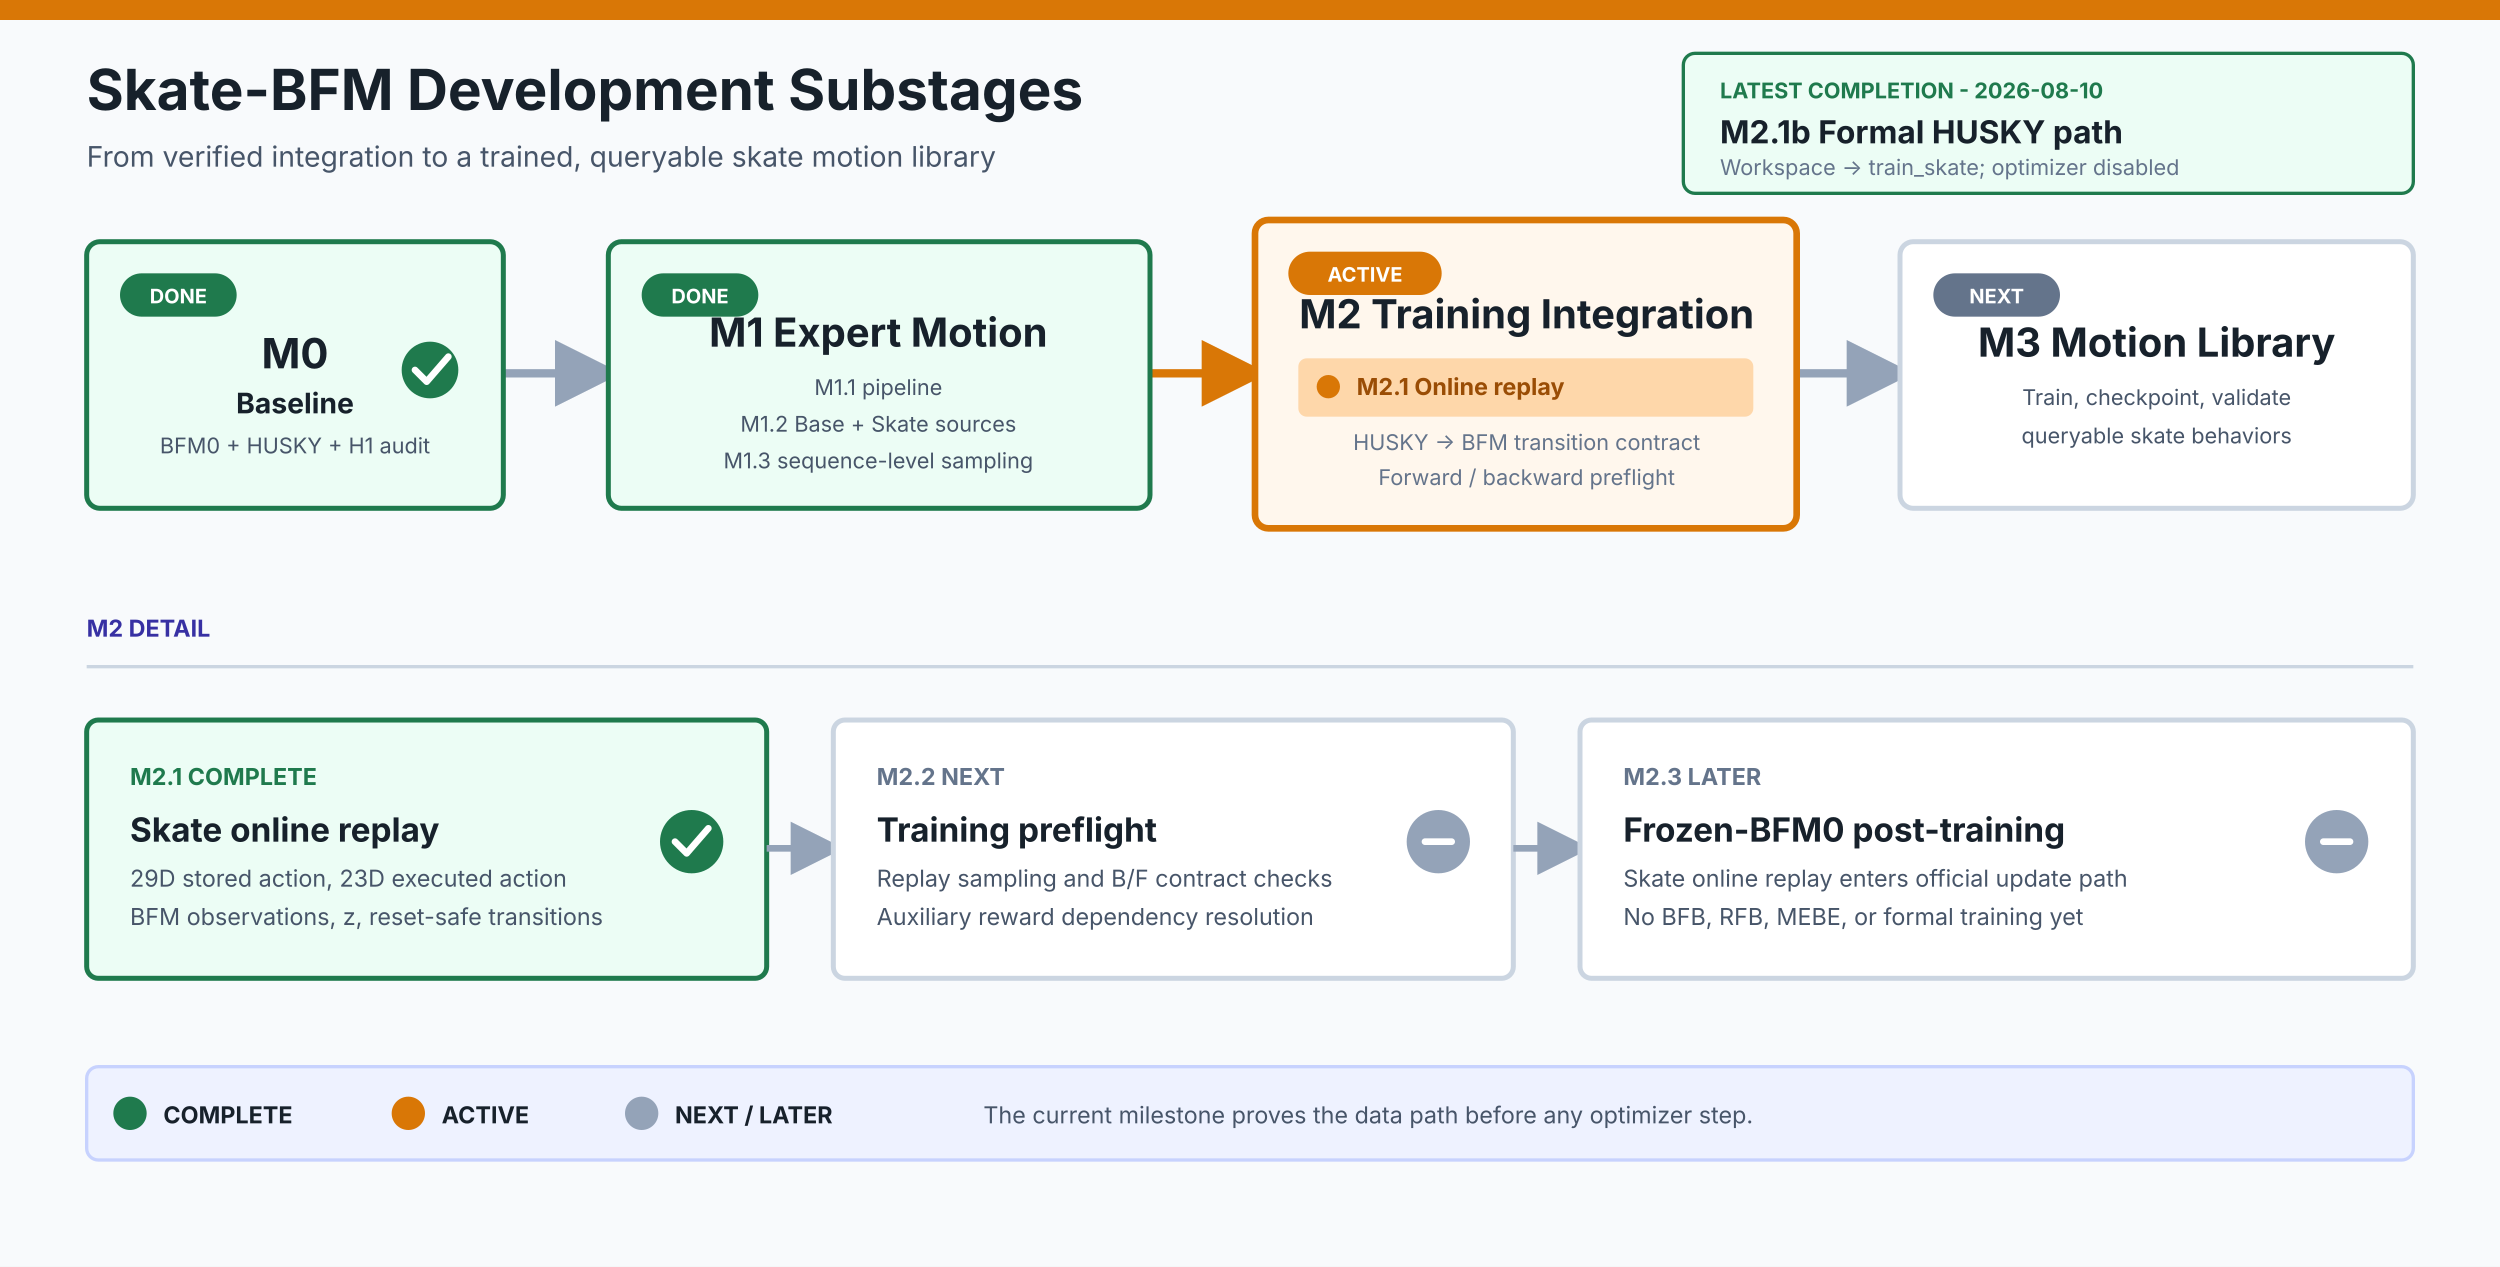
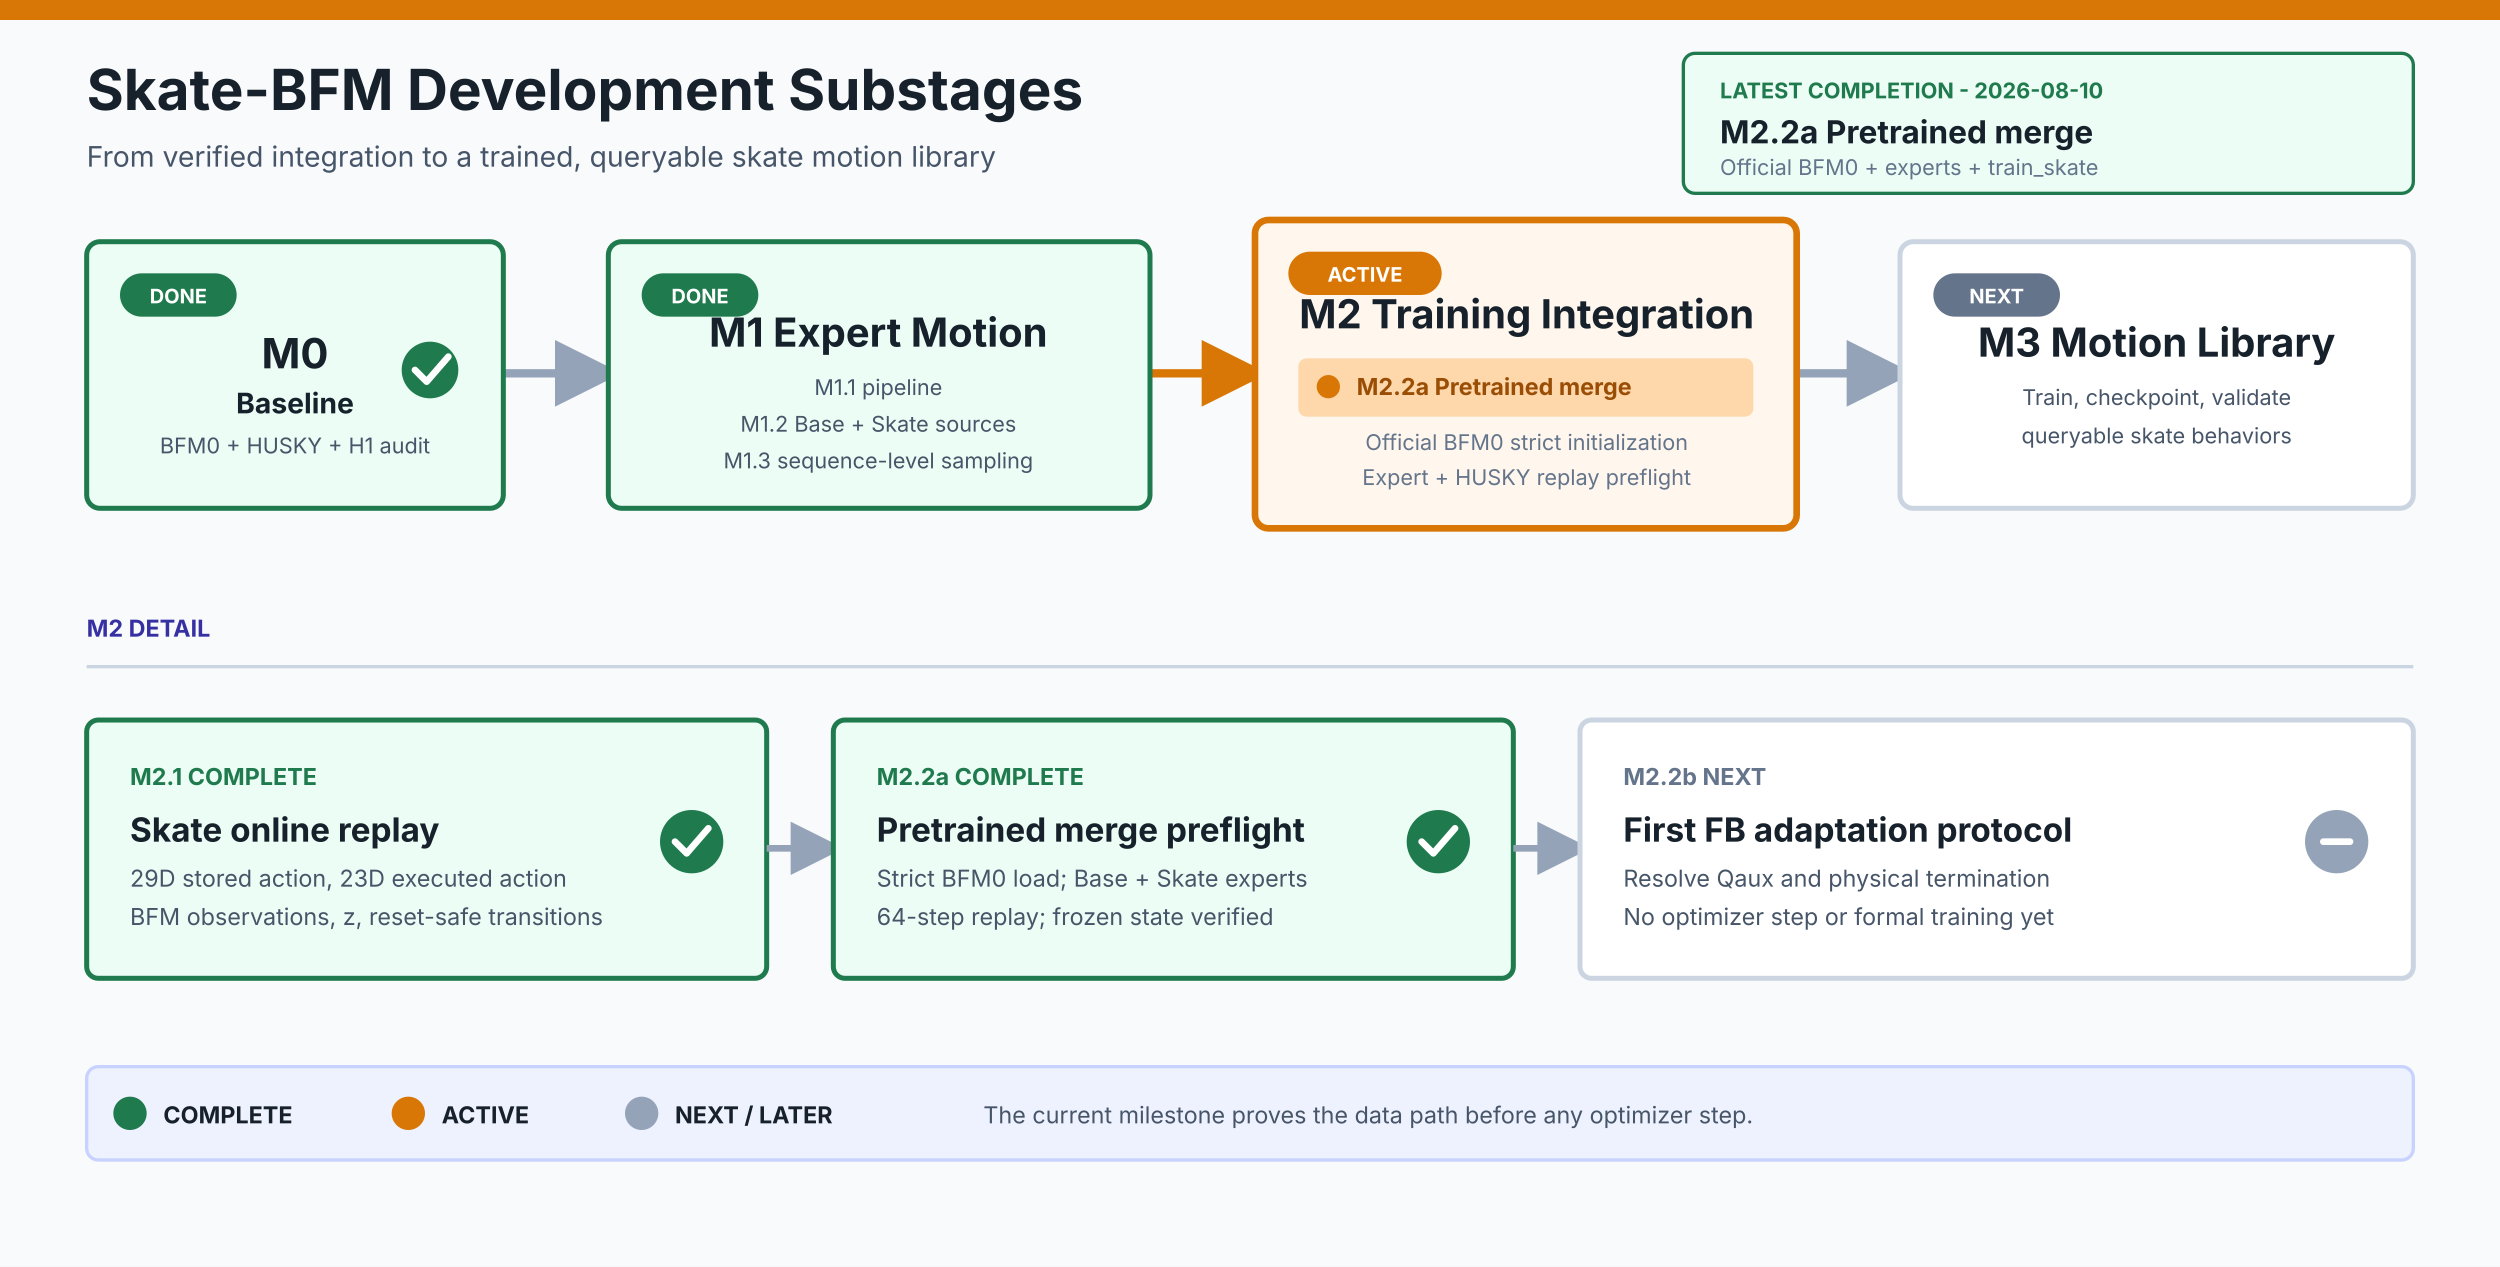
<svg xmlns="http://www.w3.org/2000/svg" width="1500" height="760" viewBox="0 0 1500 760" role="img" aria-labelledby="title desc">
  <defs>
    <marker id="arrow" viewBox="0 0 10 10" refX="8" refY="5" markerWidth="8" markerHeight="8" orient="auto">
      <path d="M 0 0 L 10 5 L 0 10 z" fill="#94a3b8" />
    </marker>
    <marker id="arrow-active" viewBox="0 0 10 10" refX="8" refY="5" markerWidth="8" markerHeight="8" orient="auto">
      <path d="M 0 0 L 10 5 L 0 10 z" fill="#d97706" />
    </marker>
  </defs>
  <rect width="1500" height="760" fill="#f8fafc" />
  <rect width="1500" height="12" fill="#d97706" />
  <text x="52" y="66" fill="#17212b" font-family="Inter, Arial, sans-serif" font-size="34" font-weight="700">Skate-BFM Development Substages</text>
  <text x="52" y="100" fill="#475569" font-family="Inter, Arial, sans-serif" font-size="17">From verified integration to a trained, queryable skate motion library</text>
  <rect x="1010" y="32" width="438" height="84" rx="7" fill="#ecfdf5" stroke="#1f7a4d" stroke-width="2" />
  <text x="1032" y="59" fill="#1f7a4d" font-family="Inter, Arial, sans-serif" font-size="13" font-weight="700">LATEST COMPLETION - 2026-08-10</text>
-   <text x="1032" y="86" fill="#17212b" font-family="Inter, Arial, sans-serif" font-size="19" font-weight="700">M2.1b Formal HUSKY path</text>
-   <text x="1032" y="105" fill="#64748b" font-family="Inter, Arial, sans-serif" font-size="13">Workspace -&gt; train_skate; optimizer disabled</text>
+   <text x="1032" y="86" fill="#17212b" font-family="Inter, Arial, sans-serif" font-size="19" font-weight="700">M2.2a Pretrained merge</text>
+   <text x="1032" y="105" fill="#64748b" font-family="Inter, Arial, sans-serif" font-size="13">Official BFM0 + experts + train_skate</text>
  <line x1="302" y1="224" x2="365" y2="224" stroke="#94a3b8" stroke-width="5" marker-end="url(#arrow)" />
  <line x1="690" y1="224" x2="753" y2="224" stroke="#d97706" stroke-width="5" marker-end="url(#arrow-active)" />
  <line x1="1078" y1="224" x2="1140" y2="224" stroke="#94a3b8" stroke-width="5" marker-end="url(#arrow)" />
  <g font-family="Inter, Arial, sans-serif">
    <rect x="52" y="145" width="250" height="160" rx="8" fill="#ecfdf5" stroke="#1f7a4d" stroke-width="3" />
    <rect x="72" y="164" width="70" height="26" rx="13" fill="#1f7a4d" />
    <text x="107" y="182" fill="#ffffff" font-size="12" font-weight="700" text-anchor="middle">DONE</text>
    <text x="177" y="221" fill="#17212b" font-size="25" font-weight="700" text-anchor="middle">M0</text>
    <text x="177" y="248" fill="#17212b" font-size="17" font-weight="700" text-anchor="middle">Baseline</text>
    <text x="177" y="272" fill="#475569" font-size="13" text-anchor="middle">BFM0 + HUSKY + H1 audit</text>
    <circle cx="258" cy="222" r="17" fill="#1f7a4d" />
    <path d="M249 222 L256 229 L269 214" fill="none" stroke="#ffffff" stroke-width="4" stroke-linecap="round" stroke-linejoin="round" />
    <rect x="365" y="145" width="325" height="160" rx="8" fill="#ecfdf5" stroke="#1f7a4d" stroke-width="3" />
    <rect x="385" y="164" width="70" height="26" rx="13" fill="#1f7a4d" />
    <text x="420" y="182" fill="#ffffff" font-size="12" font-weight="700" text-anchor="middle">DONE</text>
    <text x="527" y="208" fill="#17212b" font-size="24" font-weight="700" text-anchor="middle">M1 Expert Motion</text>
    <text x="527" y="237" fill="#475569" font-size="13" text-anchor="middle">M1.1 pipeline</text>
    <text x="527" y="259" fill="#475569" font-size="13" text-anchor="middle">M1.2 Base + Skate sources</text>
    <text x="527" y="281" fill="#475569" font-size="13" text-anchor="middle">M1.3 sequence-level sampling</text>
    <rect x="753" y="132" width="325" height="185" rx="8" fill="#fff7ed" stroke="#d97706" stroke-width="4" />
    <rect x="773" y="151" width="92" height="26" rx="13" fill="#d97706" />
    <text x="819" y="169" fill="#ffffff" font-size="12" font-weight="700" text-anchor="middle">ACTIVE</text>
    <text x="916" y="197" fill="#17212b" font-size="24" font-weight="700" text-anchor="middle">M2 Training Integration</text>
    <rect x="779" y="215" width="273" height="35" rx="5" fill="#fed7aa" />
    <circle cx="797" cy="232" r="7" fill="#d97706" />
-     <text x="814" y="237" fill="#9a4d05" font-size="14" font-weight="700">M2.1 Online replay</text>
-     <text x="916" y="270" fill="#64748b" font-size="13" text-anchor="middle">HUSKY -&gt; BFM transition contract</text>
-     <text x="916" y="291" fill="#64748b" font-size="13" text-anchor="middle">Forward / backward preflight</text>
+     <text x="814" y="237" fill="#9a4d05" font-size="14" font-weight="700">M2.2a Pretrained merge</text>
+     <text x="916" y="270" fill="#64748b" font-size="13" text-anchor="middle">Official BFM0 strict initialization</text>
+     <text x="916" y="291" fill="#64748b" font-size="13" text-anchor="middle">Expert + HUSKY replay preflight</text>
    <rect x="1140" y="145" width="308" height="160" rx="8" fill="#ffffff" stroke="#cbd5e1" stroke-width="3" />
    <rect x="1160" y="164" width="76" height="26" rx="13" fill="#64748b" />
    <text x="1198" y="182" fill="#ffffff" font-size="12" font-weight="700" text-anchor="middle">NEXT</text>
    <text x="1294" y="214" fill="#17212b" font-size="24" font-weight="700" text-anchor="middle">M3 Motion Library</text>
    <text x="1294" y="243" fill="#475569" font-size="13" text-anchor="middle">Train, checkpoint, validate</text>
    <text x="1294" y="266" fill="#475569" font-size="13" text-anchor="middle">queryable skate behaviors</text>
    <text x="52" y="382" fill="#3730a3" font-size="14" font-weight="700">M2 DETAIL</text>
    <line x1="52" y1="400" x2="1448" y2="400" stroke="#cbd5e1" stroke-width="2" />
    <rect x="52" y="432" width="408" height="155" rx="7" fill="#ecfdf5" stroke="#1f7a4d" stroke-width="3" />
    <text x="78" y="471" fill="#1f7a4d" font-size="14" font-weight="700">M2.1  COMPLETE</text>
    <text x="78" y="505" fill="#17212b" font-size="20" font-weight="700">Skate online replay</text>
    <text x="78" y="532" fill="#475569" font-size="14">29D stored action, 23D executed action</text>
    <text x="78" y="555" fill="#475569" font-size="14">BFM observations, z, reset-safe transitions</text>
    <circle cx="415" cy="505" r="19" fill="#1f7a4d" />
    <path d="M405 505 L412 512 L425 497" fill="none" stroke="#ffffff" stroke-width="4" stroke-linecap="round" stroke-linejoin="round" />
    <line x1="460" y1="509" x2="500" y2="509" stroke="#94a3b8" stroke-width="4" marker-end="url(#arrow)" />
-     <rect x="500" y="432" width="408" height="155" rx="7" fill="#ffffff" stroke="#cbd5e1" stroke-width="3" />
-     <text x="526" y="471" fill="#64748b" font-size="14" font-weight="700">M2.2  NEXT</text>
-     <text x="526" y="505" fill="#17212b" font-size="20" font-weight="700">Training preflight</text>
-     <text x="526" y="532" fill="#475569" font-size="14">Replay sampling and B/F contract checks</text>
-     <text x="526" y="555" fill="#475569" font-size="14">Auxiliary reward dependency resolution</text>
-     <circle cx="863" cy="505" r="19" fill="#94a3b8" />
-     <path d="M855 505 L871 505" stroke="#ffffff" stroke-width="4" stroke-linecap="round" />
+     <rect x="500" y="432" width="408" height="155" rx="7" fill="#ecfdf5" stroke="#1f7a4d" stroke-width="3" />
+     <text x="526" y="471" fill="#1f7a4d" font-size="14" font-weight="700">M2.2a  COMPLETE</text>
+     <text x="526" y="505" fill="#17212b" font-size="20" font-weight="700">Pretrained merge preflight</text>
+     <text x="526" y="532" fill="#475569" font-size="14">Strict BFM0 load; Base + Skate experts</text>
+     <text x="526" y="555" fill="#475569" font-size="14">64-step replay; frozen state verified</text>
+     <circle cx="863" cy="505" r="19" fill="#1f7a4d" />
+     <path d="M853 505 L860 512 L873 497" fill="none" stroke="#ffffff" stroke-width="4" stroke-linecap="round" stroke-linejoin="round" />
    <line x1="908" y1="509" x2="948" y2="509" stroke="#94a3b8" stroke-width="4" marker-end="url(#arrow)" />
    <rect x="948" y="432" width="500" height="155" rx="7" fill="#ffffff" stroke="#cbd5e1" stroke-width="3" />
-     <text x="974" y="471" fill="#64748b" font-size="14" font-weight="700">M2.3  LATER</text>
-     <text x="974" y="505" fill="#17212b" font-size="20" font-weight="700">Frozen-BFM0 post-training</text>
-     <text x="974" y="532" fill="#475569" font-size="14">Skate online replay enters official update path</text>
-     <text x="974" y="555" fill="#475569" font-size="14">No BFB, RFB, MEBE, or formal training yet</text>
+     <text x="974" y="471" fill="#64748b" font-size="14" font-weight="700">M2.2b  NEXT</text>
+     <text x="974" y="505" fill="#17212b" font-size="20" font-weight="700">First FB adaptation protocol</text>
+     <text x="974" y="532" fill="#475569" font-size="14">Resolve Qaux and physical termination</text>
+     <text x="974" y="555" fill="#475569" font-size="14">No optimizer step or formal training yet</text>
    <circle cx="1402" cy="505" r="19" fill="#94a3b8" />
    <path d="M1394 505 L1410 505" stroke="#ffffff" stroke-width="4" stroke-linecap="round" />
    <rect x="52" y="640" width="1396" height="56" rx="7" fill="#eef2ff" stroke="#c7d2fe" stroke-width="2" />
    <circle cx="78" cy="668" r="10" fill="#1f7a4d" />
    <text x="98" y="674" fill="#17212b" font-size="14" font-weight="700">COMPLETE</text>
    <circle cx="245" cy="668" r="10" fill="#d97706" />
    <text x="265" y="674" fill="#17212b" font-size="14" font-weight="700">ACTIVE</text>
    <circle cx="385" cy="668" r="10" fill="#94a3b8" />
    <text x="405" y="674" fill="#17212b" font-size="14" font-weight="700">NEXT / LATER</text>
    <text x="590" y="674" fill="#475569" font-size="14">The current milestone proves the data path before any optimizer step.</text>
  </g>
</svg>
